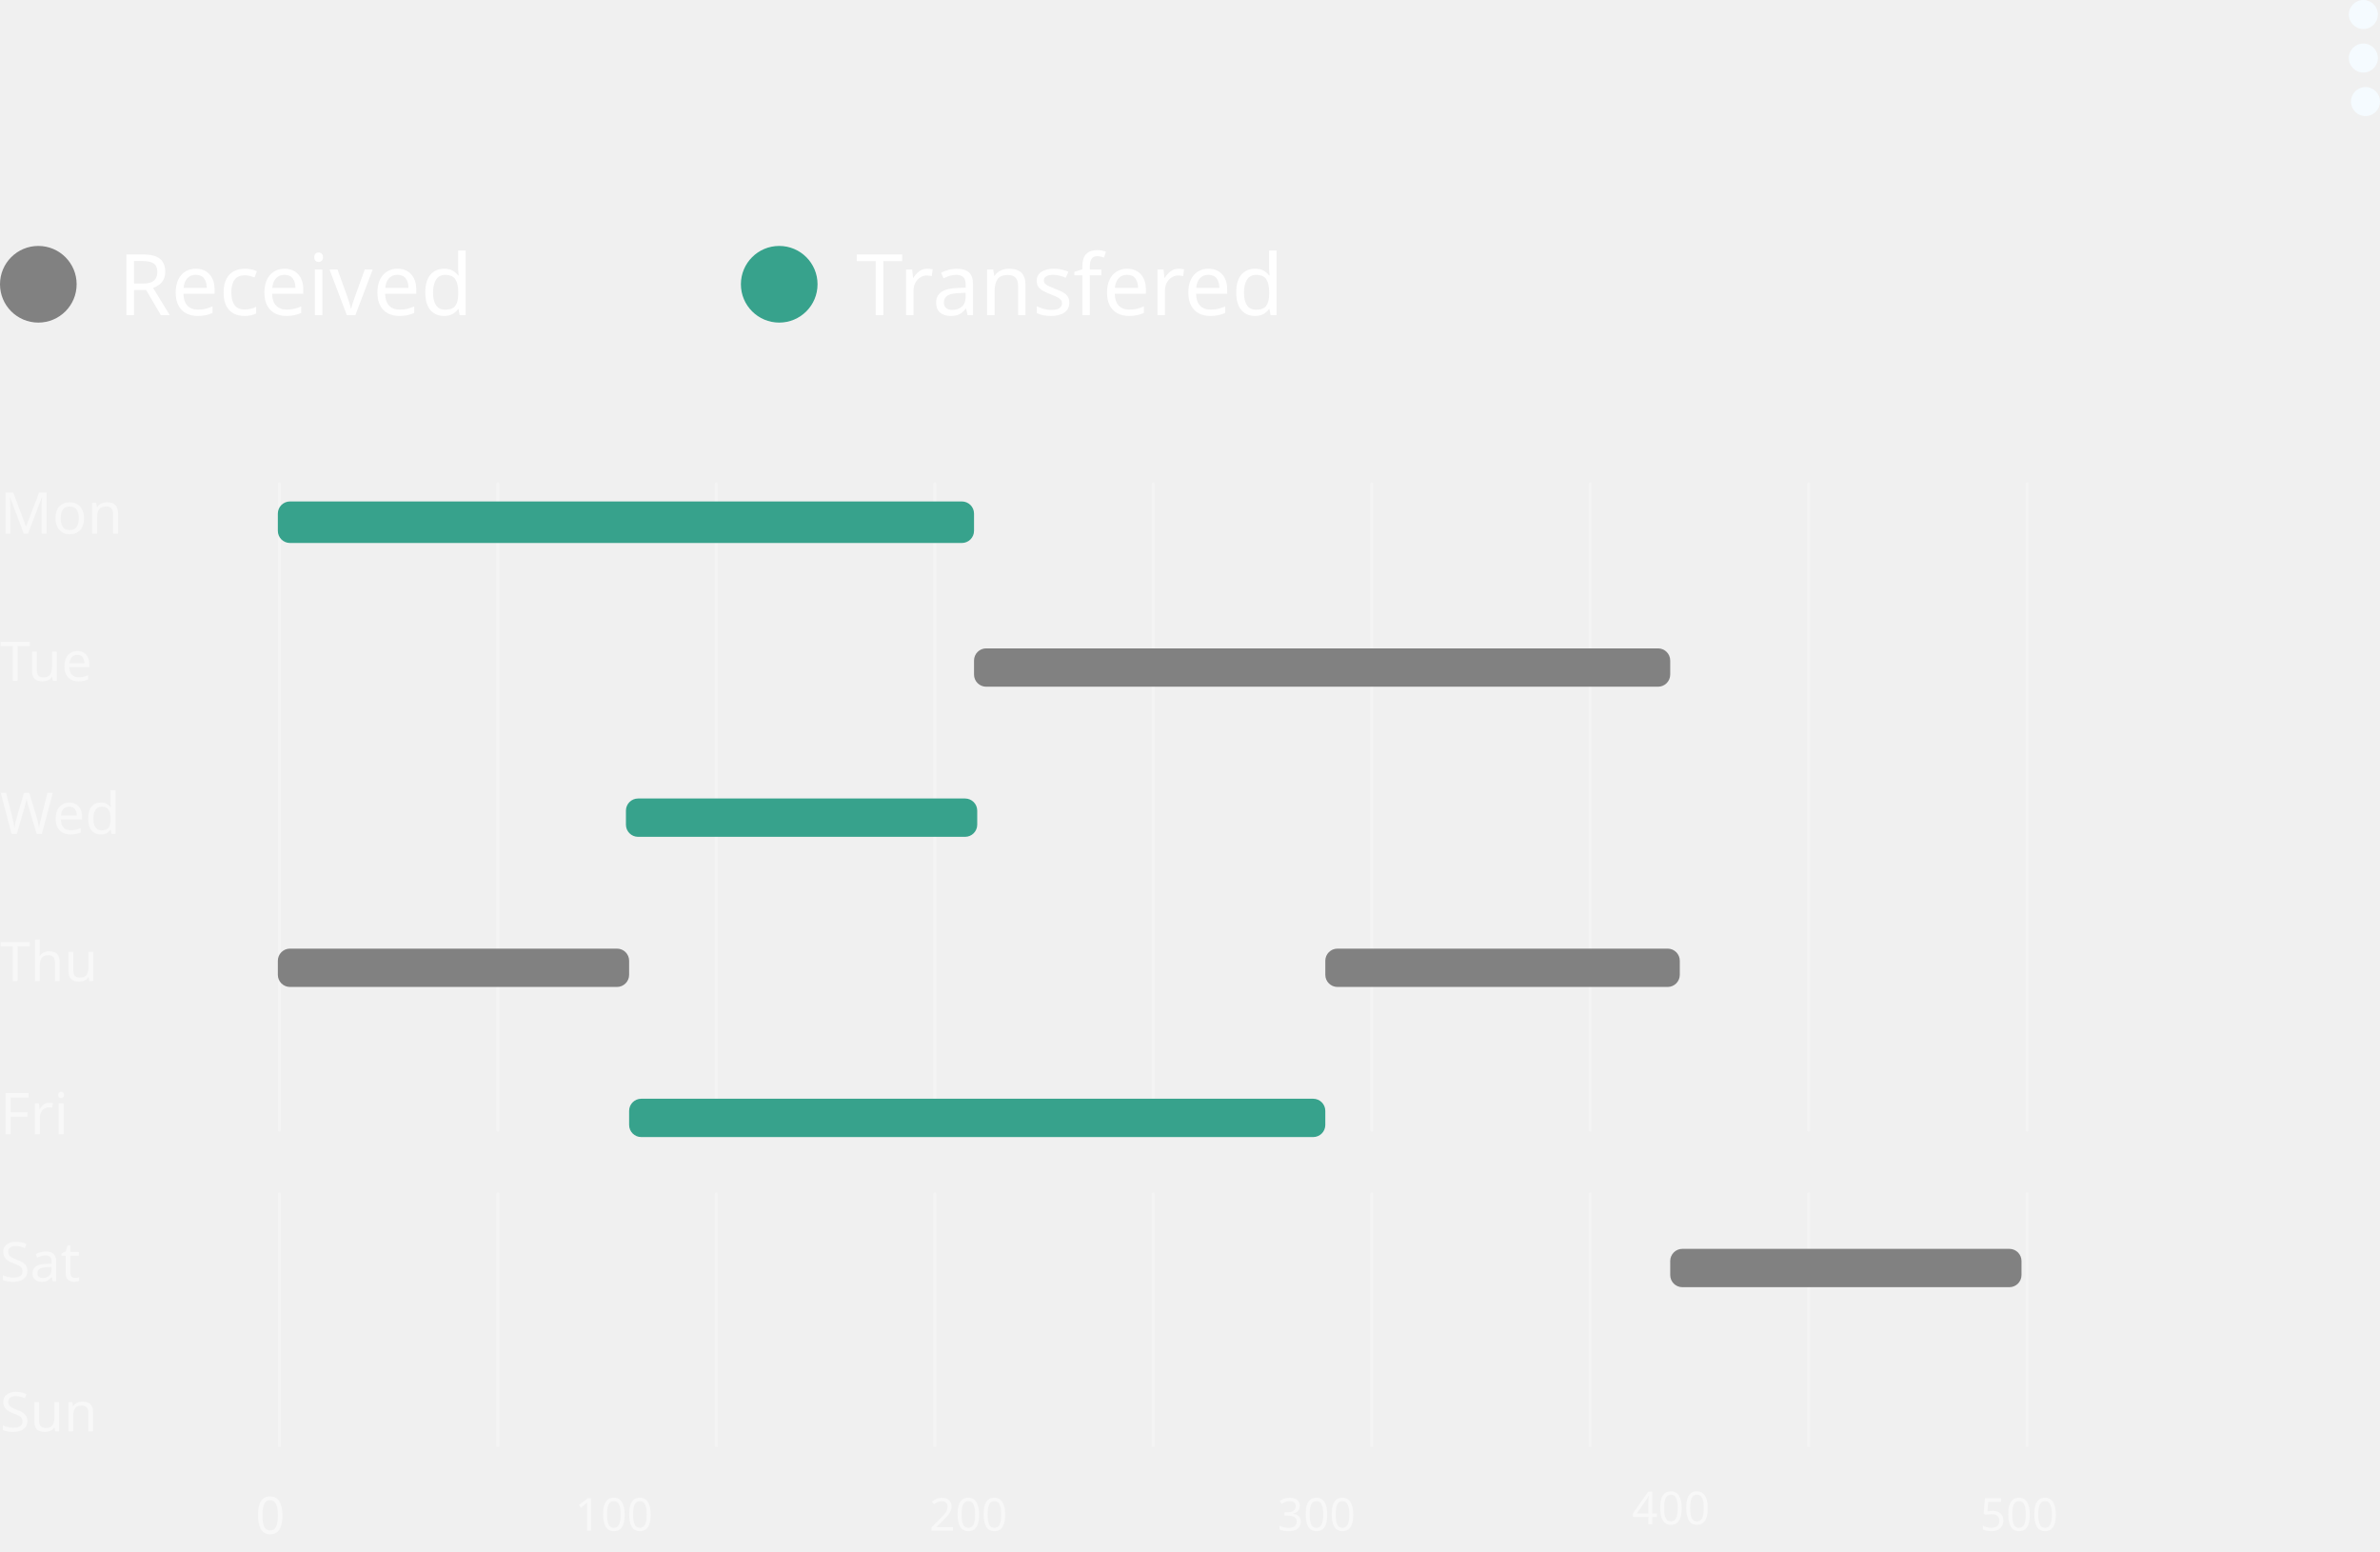
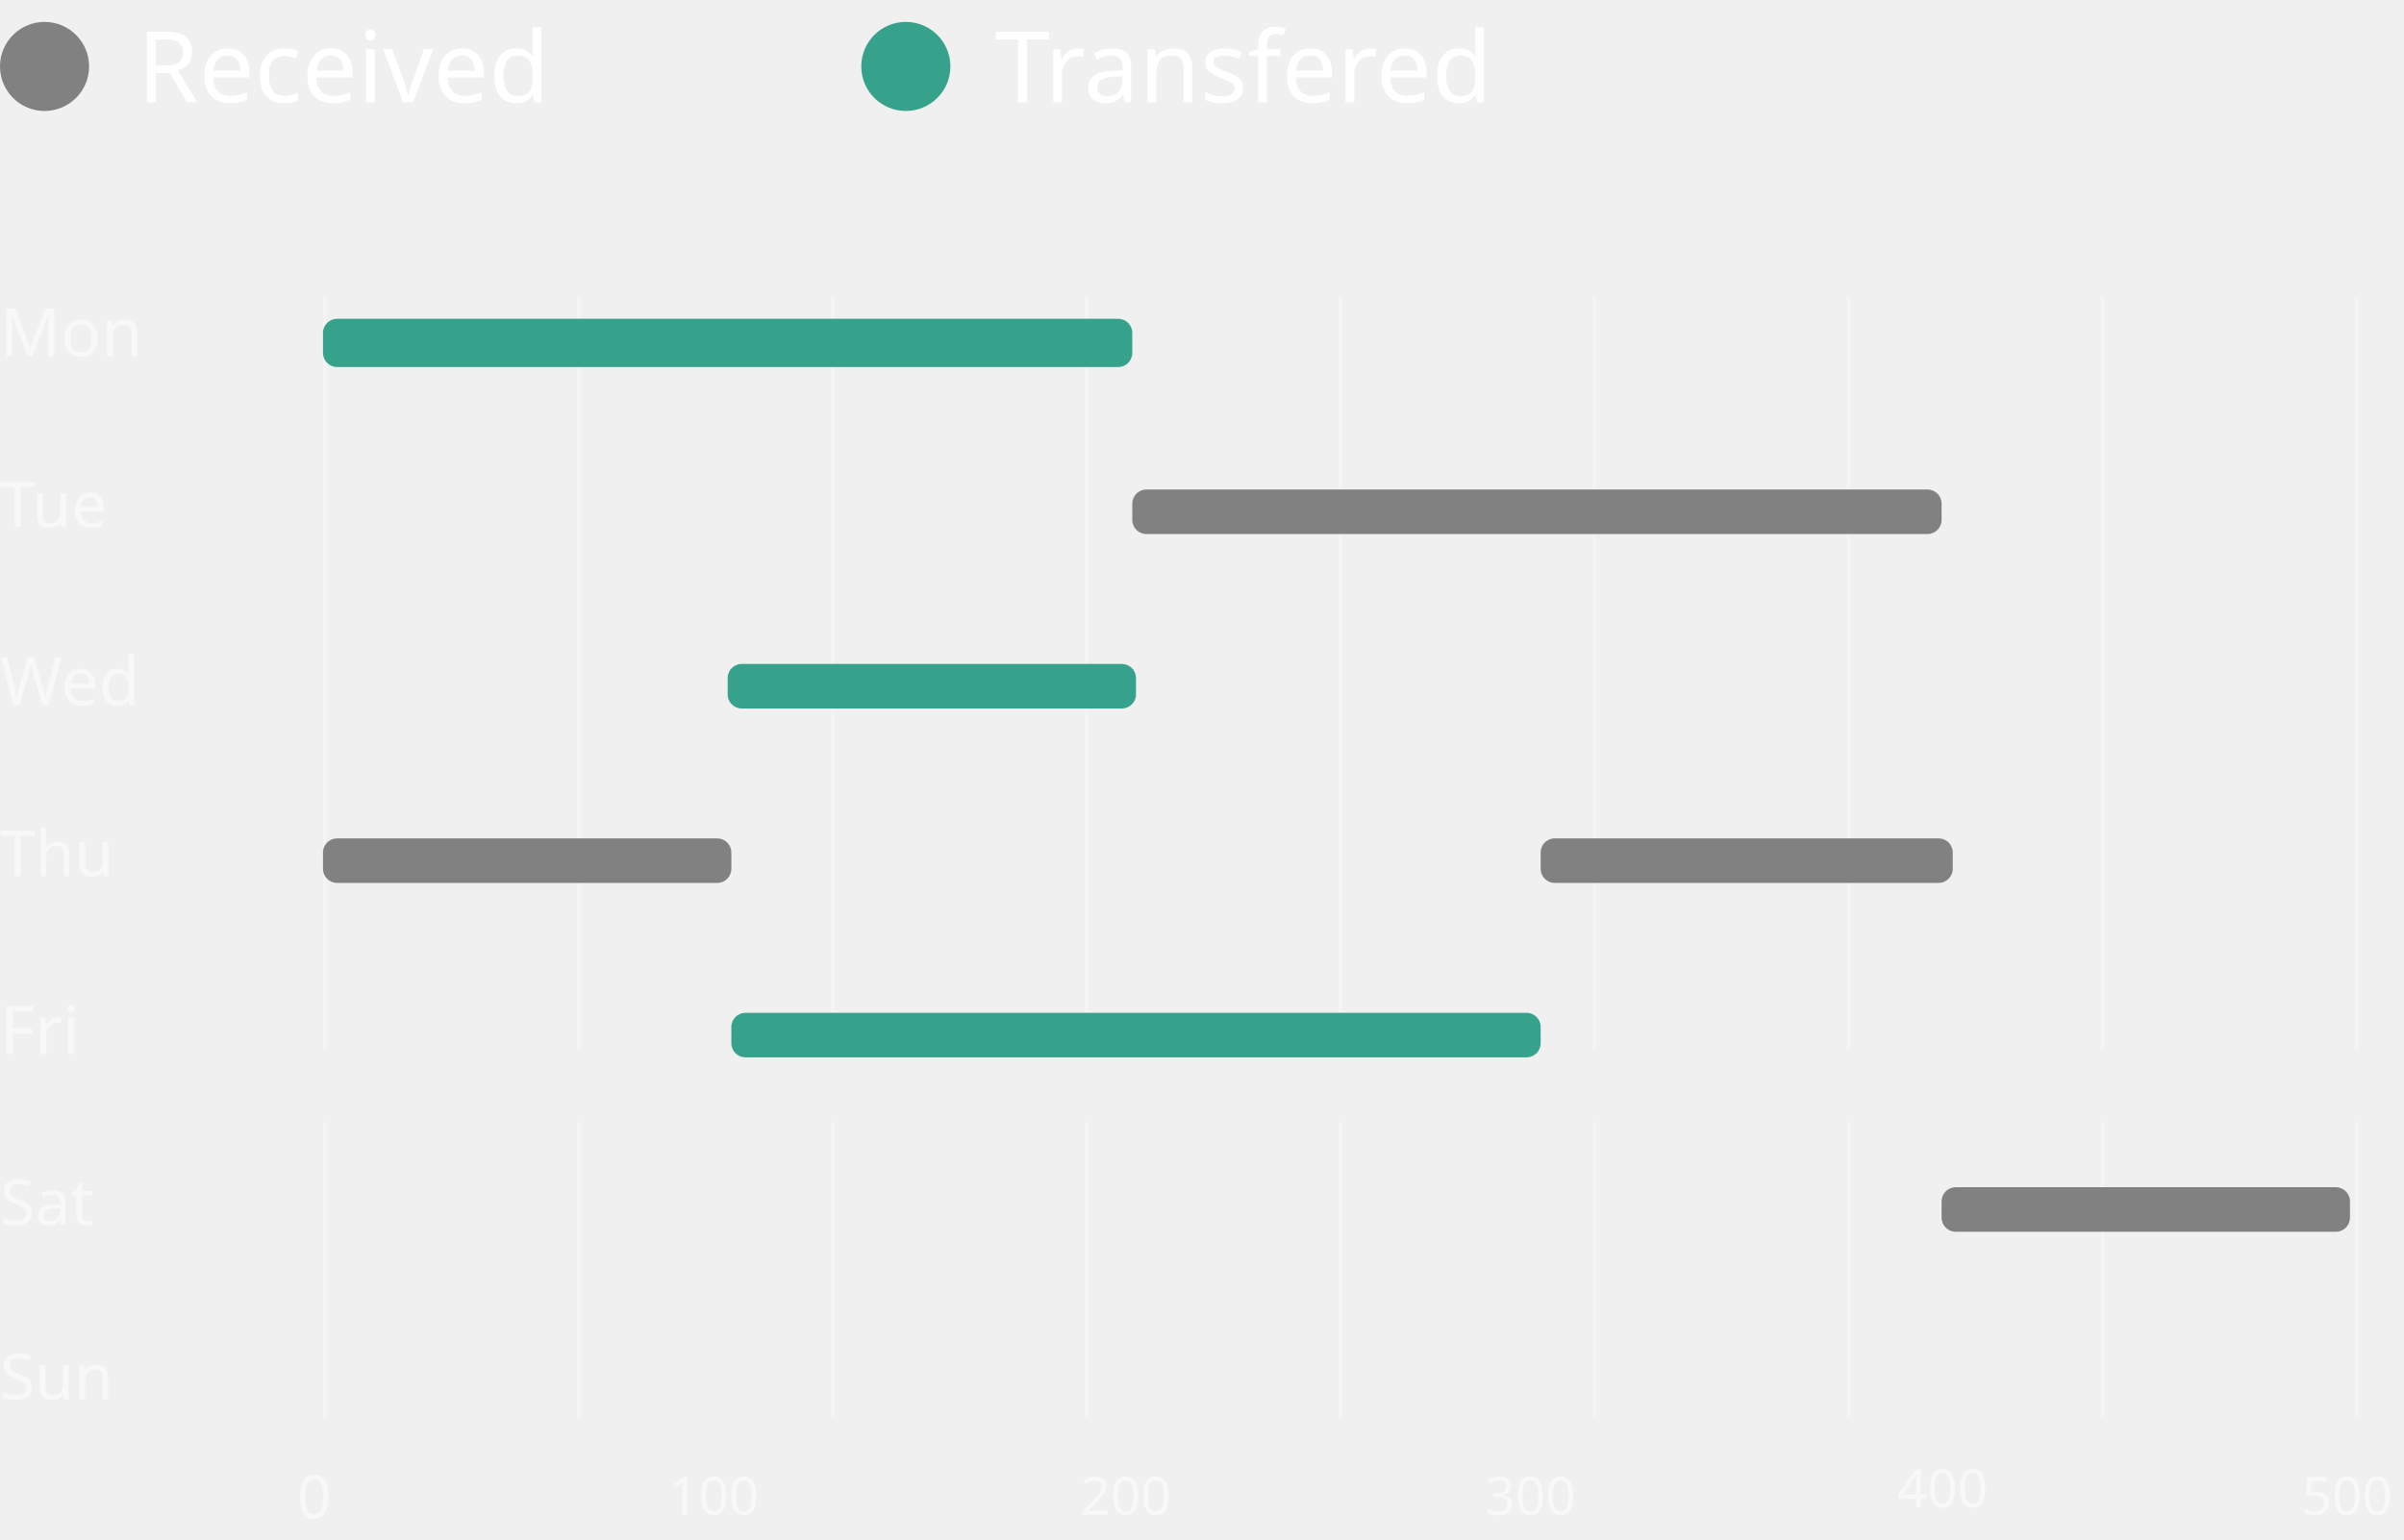
- <svg xmlns="http://www.w3.org/2000/svg" width="784.385" height="511.413" viewBox="0 0 784.385 511.413">
+ <svg xmlns="http://www.w3.org/2000/svg" width="681.551" height="436.581" viewBox="0 0 681.551 436.581">
  <defs>
    <clipPath id="clip-path">
-       <rect width="577.823" height="317.855" fill="none" />
+       <rect id="Rectangle_1476" data-name="Rectangle 1476" width="577.823" height="317.855" fill="none" />
    </clipPath>
  </defs>
-   <g id="Status_4" transform="translate(-295.353 -1733.401)">
-     <g id="Group_3086" data-name="Group 3086" transform="translate(1069.472 1733.401)">
-       <circle id="Ellipse_23" data-name="Ellipse 23" cx="4.781" cy="4.781" r="4.781" fill="#f5fbff" />
-       <circle id="Ellipse_24" data-name="Ellipse 24" cx="4.781" cy="4.781" r="4.781" transform="translate(0 14.344)" fill="#f5fbff" />
-       <g id="Group_70" data-name="Group 70" transform="translate(0.703 28.688)">
-         <path id="Path_121" data-name="Path 121" d="M4.781,0A4.781,4.781,0,1,1,0,4.781,4.781,4.781,0,0,1,4.781,0Z" fill="#f5fbff" />
+   <g id="Group_3201" data-name="Group 3201" transform="translate(-295.353 -1808.233)">
+     <text id="Received" transform="translate(334.296 1837.233)" fill="#fff" font-size="28" font-family="Poppins-Regular, Poppins">
+       <tspan x="0" y="0">Received</tspan>
+     </text>
+     <text id="Transfered" transform="translate(577.424 1837.233)" fill="#fff" font-size="28" font-family="Poppins-Regular, Poppins">
+       <tspan x="0" y="0">Transfered</tspan>
+     </text>
+     <circle id="Ellipse_1537" data-name="Ellipse 1537" cx="12.63" cy="12.63" r="12.63" transform="translate(295.353 1814.443)" fill="#818181" />
+     <circle id="Ellipse_1538" data-name="Ellipse 1538" cx="12.63" cy="12.63" r="12.63" transform="translate(539.533 1814.443)" fill="#37a28c" />
+     <text id="Mon" transform="translate(295.353 1909.276)" fill="#fff" font-size="19" font-family="Poppins-Regular, Poppins" opacity="0.5">
+       <tspan x="0" y="0">Mon</tspan>
+     </text>
+     <text id="_0" data-name="0" transform="translate(379.553 2238.814)" fill="#fff" font-size="17" font-family="Poppins-Regular, Poppins" opacity="0.5">
+       <tspan x="0" y="0">0</tspan>
+     </text>
+     <text id="_100" data-name="100" transform="translate(484.803 2237.814)" fill="#fff" font-size="15" font-family="Poppins-Regular, Poppins" opacity="0.5">
+       <tspan x="0" y="0">100</tspan>
+     </text>
+     <text id="_200" data-name="200" transform="translate(601.631 2237.814)" fill="#fff" font-size="15" font-family="Poppins-Regular, Poppins" opacity="0.5">
+       <tspan x="0" y="0">200</tspan>
+     </text>
+     <text id="_300" data-name="300" transform="translate(716.354 2237.814)" fill="#fff" font-size="15" font-family="Poppins-Regular, Poppins" opacity="0.5">
+       <tspan x="0" y="0">300</tspan>
+     </text>
+     <text id="_400" data-name="400" transform="translate(833.182 2235.709)" fill="#fff" font-size="15" font-family="Poppins-Regular, Poppins" opacity="0.5">
+       <tspan x="0" y="0">400</tspan>
+     </text>
+     <text id="_500" data-name="500" transform="translate(947.904 2237.814)" fill="#fff" font-size="15" font-family="Poppins-Regular, Poppins" opacity="0.5">
+       <tspan x="0" y="0">500</tspan>
+     </text>
+     <text id="Tue" transform="translate(295.353 1957.743)" fill="#fff" font-size="18" font-family="Poppins-Regular, Poppins" opacity="0.5">
+       <tspan x="0" y="0">Tue</tspan>
+     </text>
+     <text id="Wed" transform="translate(295.353 2008.211)" fill="#fff" font-size="19" font-family="Poppins-Regular, Poppins" opacity="0.5">
+       <tspan x="0" y="0">Wed</tspan>
+     </text>
+     <text id="Thu" transform="translate(295.353 2056.678)" fill="#fff" font-size="18" font-family="Poppins-Regular, Poppins" opacity="0.5">
+       <tspan x="0" y="0">Thu</tspan>
+     </text>
+     <text id="Fri" transform="translate(295.353 2107.146)" fill="#fff" font-size="19" font-family="Poppins-Regular, Poppins" opacity="0.5">
+       <tspan x="0" y="0">Fri</tspan>
+     </text>
+     <text id="Sat" transform="translate(295.353 2155.614)" fill="#fff" font-size="18" font-family="Poppins-Regular, Poppins" opacity="0.5">
+       <tspan x="0" y="0">Sat</tspan>
+     </text>
+     <text id="Sun" transform="translate(295.353 2205.081)" fill="#fff" font-size="18" font-family="Poppins-Regular, Poppins" opacity="0.5">
+       <tspan x="0" y="0">Sun</tspan>
+     </text>
+     <g id="Repeat_Grid_19" data-name="Repeat Grid 19" transform="translate(386.921 1892.328)" opacity="0.5" clip-path="url(#clip-path)">
+       <g id="Group_3203" data-name="Group 3203" transform="translate(-189 -136)">
+         <line id="Line_30" data-name="Line 30" y2="213" transform="translate(189.5 136.5)" fill="none" stroke="#fff" stroke-linecap="round" stroke-width="1" opacity="0.5" />
+       </g>
+       <g id="Group_3204" data-name="Group 3204" transform="translate(-117 -136)">
+         <line id="Line_30-2" data-name="Line 30" y2="213" transform="translate(189.5 136.5)" fill="none" stroke="#fff" stroke-linecap="round" stroke-width="1" opacity="0.5" />
+       </g>
+       <g id="Group_3205" data-name="Group 3205" transform="translate(-45 -136)">
+         <line id="Line_30-3" data-name="Line 30" y2="213" transform="translate(189.5 136.5)" fill="none" stroke="#fff" stroke-linecap="round" stroke-width="1" opacity="0.5" />
+       </g>
+       <g id="Group_3206" data-name="Group 3206" transform="translate(27 -136)">
+         <line id="Line_30-4" data-name="Line 30" y2="213" transform="translate(189.5 136.5)" fill="none" stroke="#fff" stroke-linecap="round" stroke-width="1" opacity="0.5" />
+       </g>
+       <g id="Group_3207" data-name="Group 3207" transform="translate(99 -136)">
+         <line id="Line_30-5" data-name="Line 30" y2="213" transform="translate(189.5 136.5)" fill="none" stroke="#fff" stroke-linecap="round" stroke-width="1" opacity="0.5" />
+       </g>
+       <g id="Group_3208" data-name="Group 3208" transform="translate(171 -136)">
+         <line id="Line_30-6" data-name="Line 30" y2="213" transform="translate(189.5 136.5)" fill="none" stroke="#fff" stroke-linecap="round" stroke-width="1" opacity="0.5" />
+       </g>
+       <g id="Group_3209" data-name="Group 3209" transform="translate(243 -136)">
+         <line id="Line_30-7" data-name="Line 30" y2="213" transform="translate(189.5 136.5)" fill="none" stroke="#fff" stroke-linecap="round" stroke-width="1" opacity="0.5" />
+       </g>
+       <g id="Group_3210" data-name="Group 3210" transform="translate(315 -136)">
+         <line id="Line_30-8" data-name="Line 30" y2="213" transform="translate(189.5 136.5)" fill="none" stroke="#fff" stroke-linecap="round" stroke-width="1" opacity="0.5" />
+       </g>
+       <g id="Group_3211" data-name="Group 3211" transform="translate(387 -136)">
+         <line id="Line_30-9" data-name="Line 30" y2="213" transform="translate(189.5 136.5)" fill="none" stroke="#fff" stroke-linecap="round" stroke-width="1" opacity="0.5" />
+       </g>
+       <g id="Group_3212" data-name="Group 3212" transform="translate(-189 98)">
+         <line id="Line_30-10" data-name="Line 30" y2="213" transform="translate(189.5 136.5)" fill="none" stroke="#fff" stroke-linecap="round" stroke-width="1" opacity="0.5" />
+       </g>
+       <g id="Group_3213" data-name="Group 3213" transform="translate(-117 98)">
+         <line id="Line_30-11" data-name="Line 30" y2="213" transform="translate(189.5 136.5)" fill="none" stroke="#fff" stroke-linecap="round" stroke-width="1" opacity="0.5" />
+       </g>
+       <g id="Group_3214" data-name="Group 3214" transform="translate(-45 98)">
+         <line id="Line_30-12" data-name="Line 30" y2="213" transform="translate(189.5 136.5)" fill="none" stroke="#fff" stroke-linecap="round" stroke-width="1" opacity="0.5" />
+       </g>
+       <g id="Group_3215" data-name="Group 3215" transform="translate(27 98)">
+         <line id="Line_30-13" data-name="Line 30" y2="213" transform="translate(189.5 136.5)" fill="none" stroke="#fff" stroke-linecap="round" stroke-width="1" opacity="0.5" />
+       </g>
+       <g id="Group_3216" data-name="Group 3216" transform="translate(99 98)">
+         <line id="Line_30-14" data-name="Line 30" y2="213" transform="translate(189.5 136.5)" fill="none" stroke="#fff" stroke-linecap="round" stroke-width="1" opacity="0.5" />
+       </g>
+       <g id="Group_3217" data-name="Group 3217" transform="translate(171 98)">
+         <line id="Line_30-15" data-name="Line 30" y2="213" transform="translate(189.5 136.5)" fill="none" stroke="#fff" stroke-linecap="round" stroke-width="1" opacity="0.5" />
+       </g>
+       <g id="Group_3218" data-name="Group 3218" transform="translate(243 98)">
+         <line id="Line_30-16" data-name="Line 30" y2="213" transform="translate(189.5 136.5)" fill="none" stroke="#fff" stroke-linecap="round" stroke-width="1" opacity="0.5" />
+       </g>
+       <g id="Group_3219" data-name="Group 3219" transform="translate(315 98)">
+         <line id="Line_30-17" data-name="Line 30" y2="213" transform="translate(189.5 136.5)" fill="none" stroke="#fff" stroke-linecap="round" stroke-width="1" opacity="0.5" />
+       </g>
+       <g id="Group_3220" data-name="Group 3220" transform="translate(387 98)">
+         <line id="Line_30-18" data-name="Line 30" y2="213" transform="translate(189.5 136.5)" fill="none" stroke="#fff" stroke-linecap="round" stroke-width="1" opacity="0.5" />
      </g>
    </g>
-     <g id="Group_3201" data-name="Group 3201">
-       <text id="Received" transform="translate(334.296 1837.233)" fill="#fff" font-size="28" font-family="Poppins-Regular, Poppins">
-         <tspan x="0" y="0">Received</tspan>
-       </text>
-       <text id="Transfered" transform="translate(577.424 1837.233)" fill="#fff" font-size="28" font-family="Poppins-Regular, Poppins">
-         <tspan x="0" y="0">Transfered</tspan>
-       </text>
-       <circle id="Ellipse_1537" data-name="Ellipse 1537" cx="12.63" cy="12.63" r="12.63" transform="translate(295.353 1814.443)" fill="#818181" />
-       <circle id="Ellipse_1538" data-name="Ellipse 1538" cx="12.63" cy="12.63" r="12.63" transform="translate(539.533 1814.443)" fill="#37a28c" />
-       <text id="Mon" transform="translate(295.353 1909.276)" fill="#fff" font-size="19" font-family="Poppins-Regular, Poppins" opacity="0.5">
-         <tspan x="0" y="0">Mon</tspan>
-       </text>
-       <text id="_0" data-name="0" transform="translate(379.553 2238.814)" fill="#fff" font-size="17" font-family="Poppins-Regular, Poppins" opacity="0.5">
-         <tspan x="0" y="0">0</tspan>
-       </text>
-       <text id="_100" data-name="100" transform="translate(484.803 2237.814)" fill="#fff" font-size="15" font-family="Poppins-Regular, Poppins" opacity="0.5">
-         <tspan x="0" y="0">100</tspan>
-       </text>
-       <text id="_200" data-name="200" transform="translate(601.631 2237.814)" fill="#fff" font-size="15" font-family="Poppins-Regular, Poppins" opacity="0.5">
-         <tspan x="0" y="0">200</tspan>
-       </text>
-       <text id="_300" data-name="300" transform="translate(716.354 2237.814)" fill="#fff" font-size="15" font-family="Poppins-Regular, Poppins" opacity="0.5">
-         <tspan x="0" y="0">300</tspan>
-       </text>
-       <text id="_400" data-name="400" transform="translate(833.182 2235.709)" fill="#fff" font-size="15" font-family="Poppins-Regular, Poppins" opacity="0.5">
-         <tspan x="0" y="0">400</tspan>
-       </text>
-       <text id="_500" data-name="500" transform="translate(947.904 2237.814)" fill="#fff" font-size="15" font-family="Poppins-Regular, Poppins" opacity="0.5">
-         <tspan x="0" y="0">500</tspan>
-       </text>
-       <text id="Tue" transform="translate(295.353 1957.743)" fill="#fff" font-size="18" font-family="Poppins-Regular, Poppins" opacity="0.5">
-         <tspan x="0" y="0">Tue</tspan>
-       </text>
-       <text id="Wed" transform="translate(295.353 2008.211)" fill="#fff" font-size="19" font-family="Poppins-Regular, Poppins" opacity="0.5">
-         <tspan x="0" y="0">Wed</tspan>
-       </text>
-       <text id="Thu" transform="translate(295.353 2056.678)" fill="#fff" font-size="18" font-family="Poppins-Regular, Poppins" opacity="0.5">
-         <tspan x="0" y="0">Thu</tspan>
-       </text>
-       <text id="Fri" transform="translate(295.353 2107.146)" fill="#fff" font-size="19" font-family="Poppins-Regular, Poppins" opacity="0.5">
-         <tspan x="0" y="0">Fri</tspan>
-       </text>
-       <text id="Sat" transform="translate(295.353 2155.614)" fill="#fff" font-size="18" font-family="Poppins-Regular, Poppins" opacity="0.5">
-         <tspan x="0" y="0">Sat</tspan>
-       </text>
-       <text id="Sun" transform="translate(295.353 2205.081)" fill="#fff" font-size="18" font-family="Poppins-Regular, Poppins" opacity="0.5">
-         <tspan x="0" y="0">Sun</tspan>
-       </text>
-       <g id="Repeat_Grid_19" data-name="Repeat Grid 19" transform="translate(386.921 1892.328)" opacity="0.5" clip-path="url(#clip-path)">
-         <g transform="translate(-189 -136)">
-           <line id="Line_30" data-name="Line 30" y2="213" transform="translate(189.5 136.5)" fill="none" stroke="#fff" stroke-linecap="round" stroke-width="1" opacity="0.5" />
-         </g>
-         <g transform="translate(-117 -136)">
-           <line id="Line_30-2" data-name="Line 30" y2="213" transform="translate(189.5 136.5)" fill="none" stroke="#fff" stroke-linecap="round" stroke-width="1" opacity="0.5" />
-         </g>
-         <g transform="translate(-45 -136)">
-           <line id="Line_30-3" data-name="Line 30" y2="213" transform="translate(189.5 136.5)" fill="none" stroke="#fff" stroke-linecap="round" stroke-width="1" opacity="0.5" />
-         </g>
-         <g transform="translate(27 -136)">
-           <line id="Line_30-4" data-name="Line 30" y2="213" transform="translate(189.5 136.5)" fill="none" stroke="#fff" stroke-linecap="round" stroke-width="1" opacity="0.5" />
-         </g>
-         <g transform="translate(99 -136)">
-           <line id="Line_30-5" data-name="Line 30" y2="213" transform="translate(189.5 136.5)" fill="none" stroke="#fff" stroke-linecap="round" stroke-width="1" opacity="0.5" />
-         </g>
-         <g transform="translate(171 -136)">
-           <line id="Line_30-6" data-name="Line 30" y2="213" transform="translate(189.5 136.5)" fill="none" stroke="#fff" stroke-linecap="round" stroke-width="1" opacity="0.5" />
-         </g>
-         <g transform="translate(243 -136)">
-           <line id="Line_30-7" data-name="Line 30" y2="213" transform="translate(189.5 136.5)" fill="none" stroke="#fff" stroke-linecap="round" stroke-width="1" opacity="0.5" />
-         </g>
-         <g transform="translate(315 -136)">
-           <line id="Line_30-8" data-name="Line 30" y2="213" transform="translate(189.5 136.5)" fill="none" stroke="#fff" stroke-linecap="round" stroke-width="1" opacity="0.5" />
-         </g>
-         <g transform="translate(387 -136)">
-           <line id="Line_30-9" data-name="Line 30" y2="213" transform="translate(189.5 136.5)" fill="none" stroke="#fff" stroke-linecap="round" stroke-width="1" opacity="0.5" />
-         </g>
-         <g transform="translate(-189 98)">
-           <line id="Line_30-10" data-name="Line 30" y2="213" transform="translate(189.5 136.5)" fill="none" stroke="#fff" stroke-linecap="round" stroke-width="1" opacity="0.5" />
-         </g>
-         <g transform="translate(-117 98)">
-           <line id="Line_30-11" data-name="Line 30" y2="213" transform="translate(189.5 136.5)" fill="none" stroke="#fff" stroke-linecap="round" stroke-width="1" opacity="0.5" />
-         </g>
-         <g transform="translate(-45 98)">
-           <line id="Line_30-12" data-name="Line 30" y2="213" transform="translate(189.5 136.5)" fill="none" stroke="#fff" stroke-linecap="round" stroke-width="1" opacity="0.5" />
-         </g>
-         <g transform="translate(27 98)">
-           <line id="Line_30-13" data-name="Line 30" y2="213" transform="translate(189.5 136.5)" fill="none" stroke="#fff" stroke-linecap="round" stroke-width="1" opacity="0.5" />
-         </g>
-         <g transform="translate(99 98)">
-           <line id="Line_30-14" data-name="Line 30" y2="213" transform="translate(189.5 136.5)" fill="none" stroke="#fff" stroke-linecap="round" stroke-width="1" opacity="0.5" />
-         </g>
-         <g transform="translate(171 98)">
-           <line id="Line_30-15" data-name="Line 30" y2="213" transform="translate(189.5 136.5)" fill="none" stroke="#fff" stroke-linecap="round" stroke-width="1" opacity="0.5" />
-         </g>
-         <g transform="translate(243 98)">
-           <line id="Line_30-16" data-name="Line 30" y2="213" transform="translate(189.5 136.5)" fill="none" stroke="#fff" stroke-linecap="round" stroke-width="1" opacity="0.5" />
-         </g>
-         <g transform="translate(315 98)">
-           <line id="Line_30-17" data-name="Line 30" y2="213" transform="translate(189.5 136.5)" fill="none" stroke="#fff" stroke-linecap="round" stroke-width="1" opacity="0.5" />
-         </g>
-         <g transform="translate(387 98)">
-           <line id="Line_30-18" data-name="Line 30" y2="213" transform="translate(189.5 136.5)" fill="none" stroke="#fff" stroke-linecap="round" stroke-width="1" opacity="0.5" />
-         </g>
-       </g>
-       <rect id="Rectangle_724" data-name="Rectangle 724" width="229.445" height="13.683" rx="4" transform="translate(386.921 1898.643)" fill="#37a28c" />
-       <rect id="Rectangle_725" data-name="Rectangle 725" width="115.775" height="12.63" rx="4" transform="translate(501.644 1996.526)" fill="#37a28c" />
-       <rect id="Rectangle_726" data-name="Rectangle 726" width="229.445" height="12.63" rx="4" transform="translate(502.695 2095.461)" fill="#37a28c" />
-       <rect id="Rectangle_727" data-name="Rectangle 727" width="115.775" height="12.63" rx="4" transform="translate(386.921 2045.994)" fill="#818181" />
-       <rect id="Rectangle_728" data-name="Rectangle 728" width="116.828" height="12.63" rx="4" transform="translate(732.141 2045.994)" fill="#818181" />
-       <rect id="Rectangle_729" data-name="Rectangle 729" width="115.775" height="12.63" rx="4" transform="translate(845.812 2144.928)" fill="#818181" />
-       <rect id="Rectangle_730" data-name="Rectangle 730" width="229.445" height="12.63" rx="4" transform="translate(616.366 1947.058)" fill="#818181" />
-     </g>
+     <rect id="Rectangle_724" data-name="Rectangle 724" width="229.445" height="13.683" rx="4" transform="translate(386.921 1898.643)" fill="#37a28c" />
+     <rect id="Rectangle_725" data-name="Rectangle 725" width="115.775" height="12.63" rx="4" transform="translate(501.644 1996.526)" fill="#37a28c" />
+     <rect id="Rectangle_726" data-name="Rectangle 726" width="229.445" height="12.63" rx="4" transform="translate(502.695 2095.461)" fill="#37a28c" />
+     <rect id="Rectangle_727" data-name="Rectangle 727" width="115.775" height="12.63" rx="4" transform="translate(386.921 2045.994)" fill="#818181" />
+     <rect id="Rectangle_728" data-name="Rectangle 728" width="116.828" height="12.63" rx="4" transform="translate(732.141 2045.994)" fill="#818181" />
+     <rect id="Rectangle_729" data-name="Rectangle 729" width="115.775" height="12.63" rx="4" transform="translate(845.812 2144.928)" fill="#818181" />
+     <rect id="Rectangle_730" data-name="Rectangle 730" width="229.445" height="12.63" rx="4" transform="translate(616.366 1947.058)" fill="#818181" />
  </g>
</svg>
